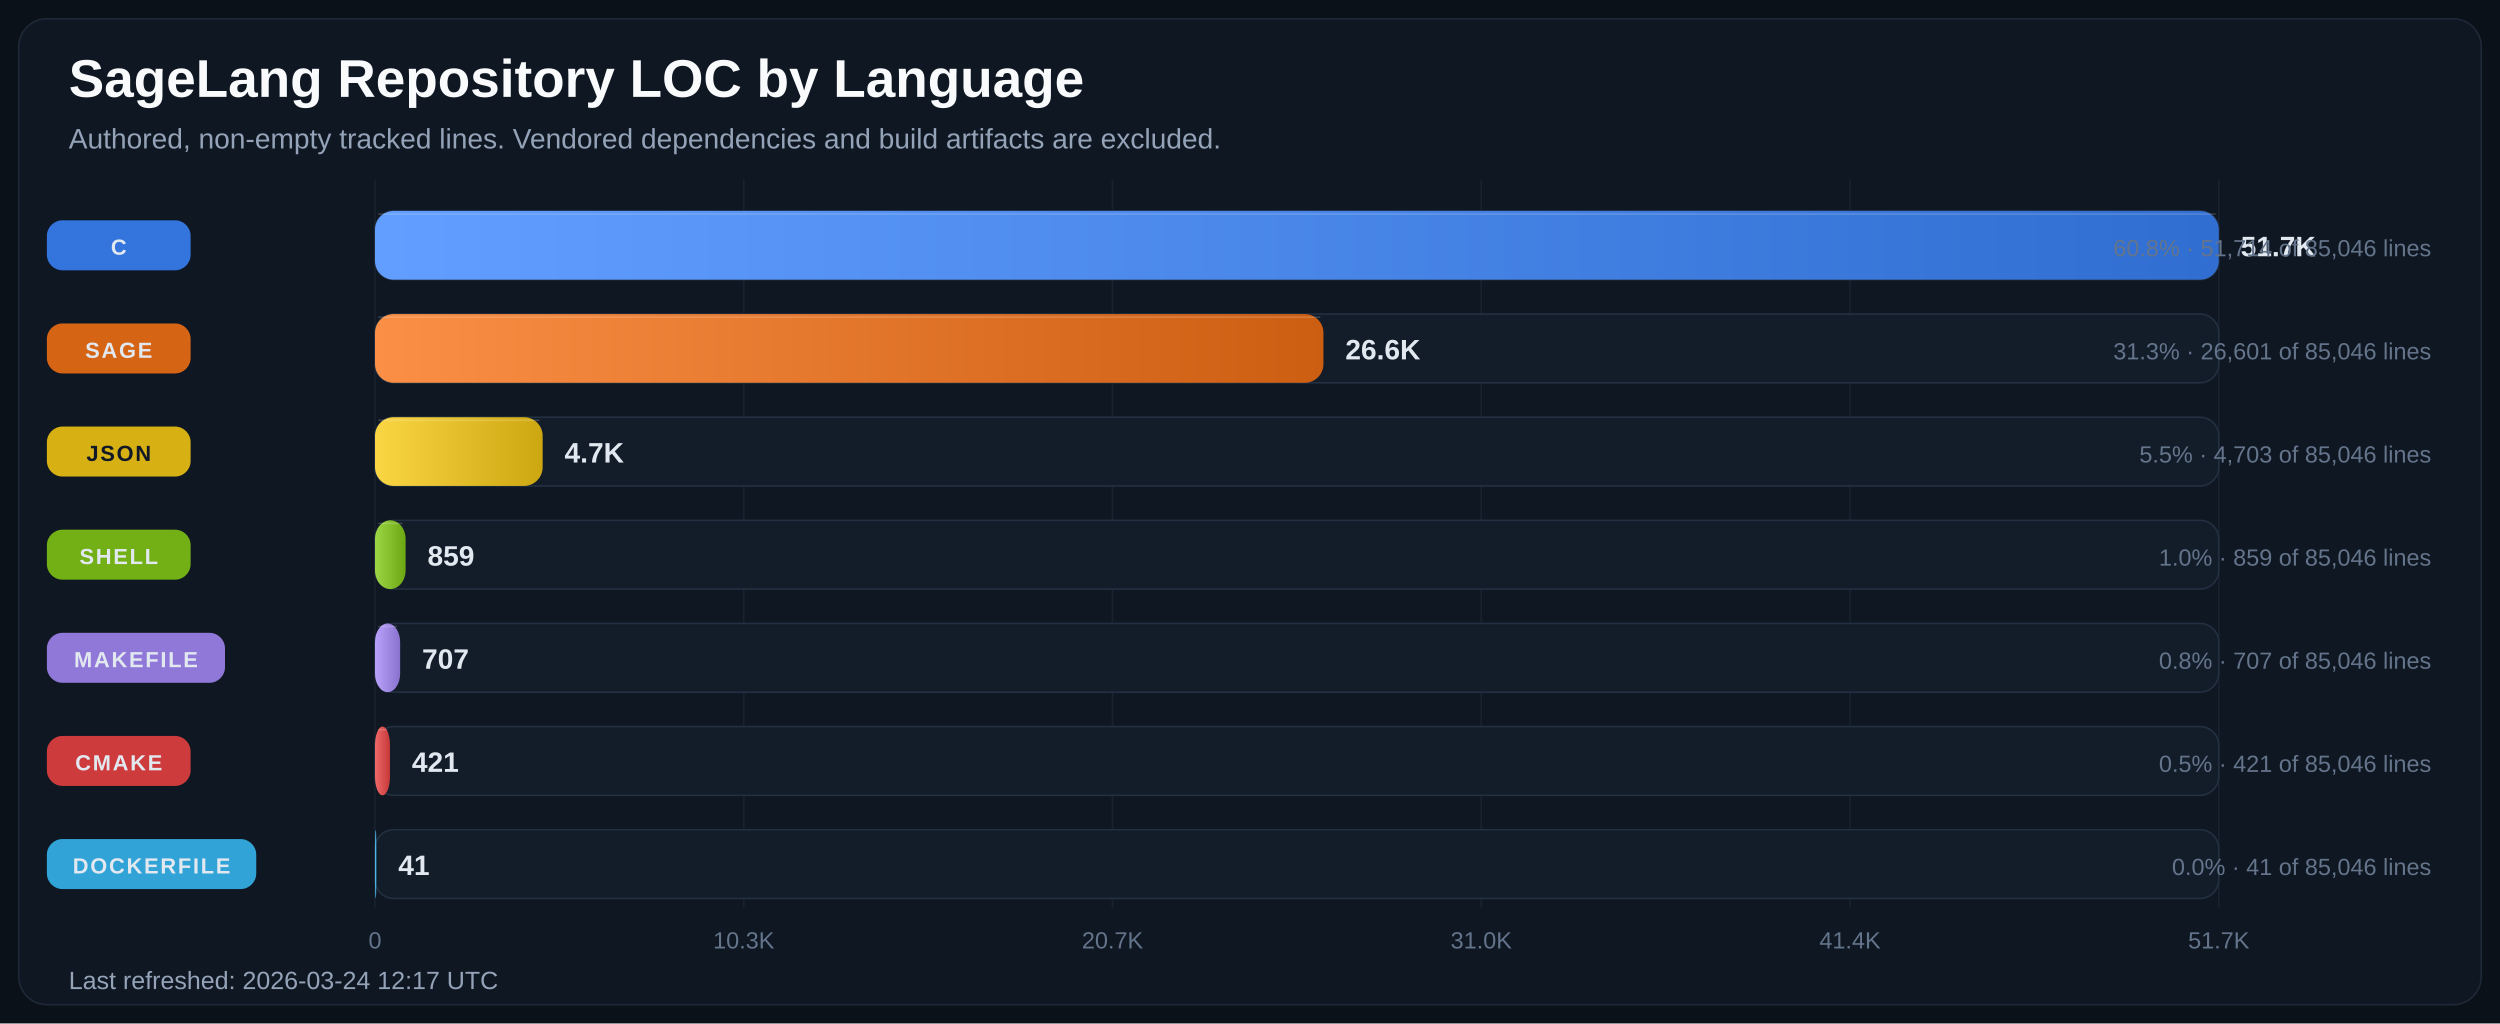
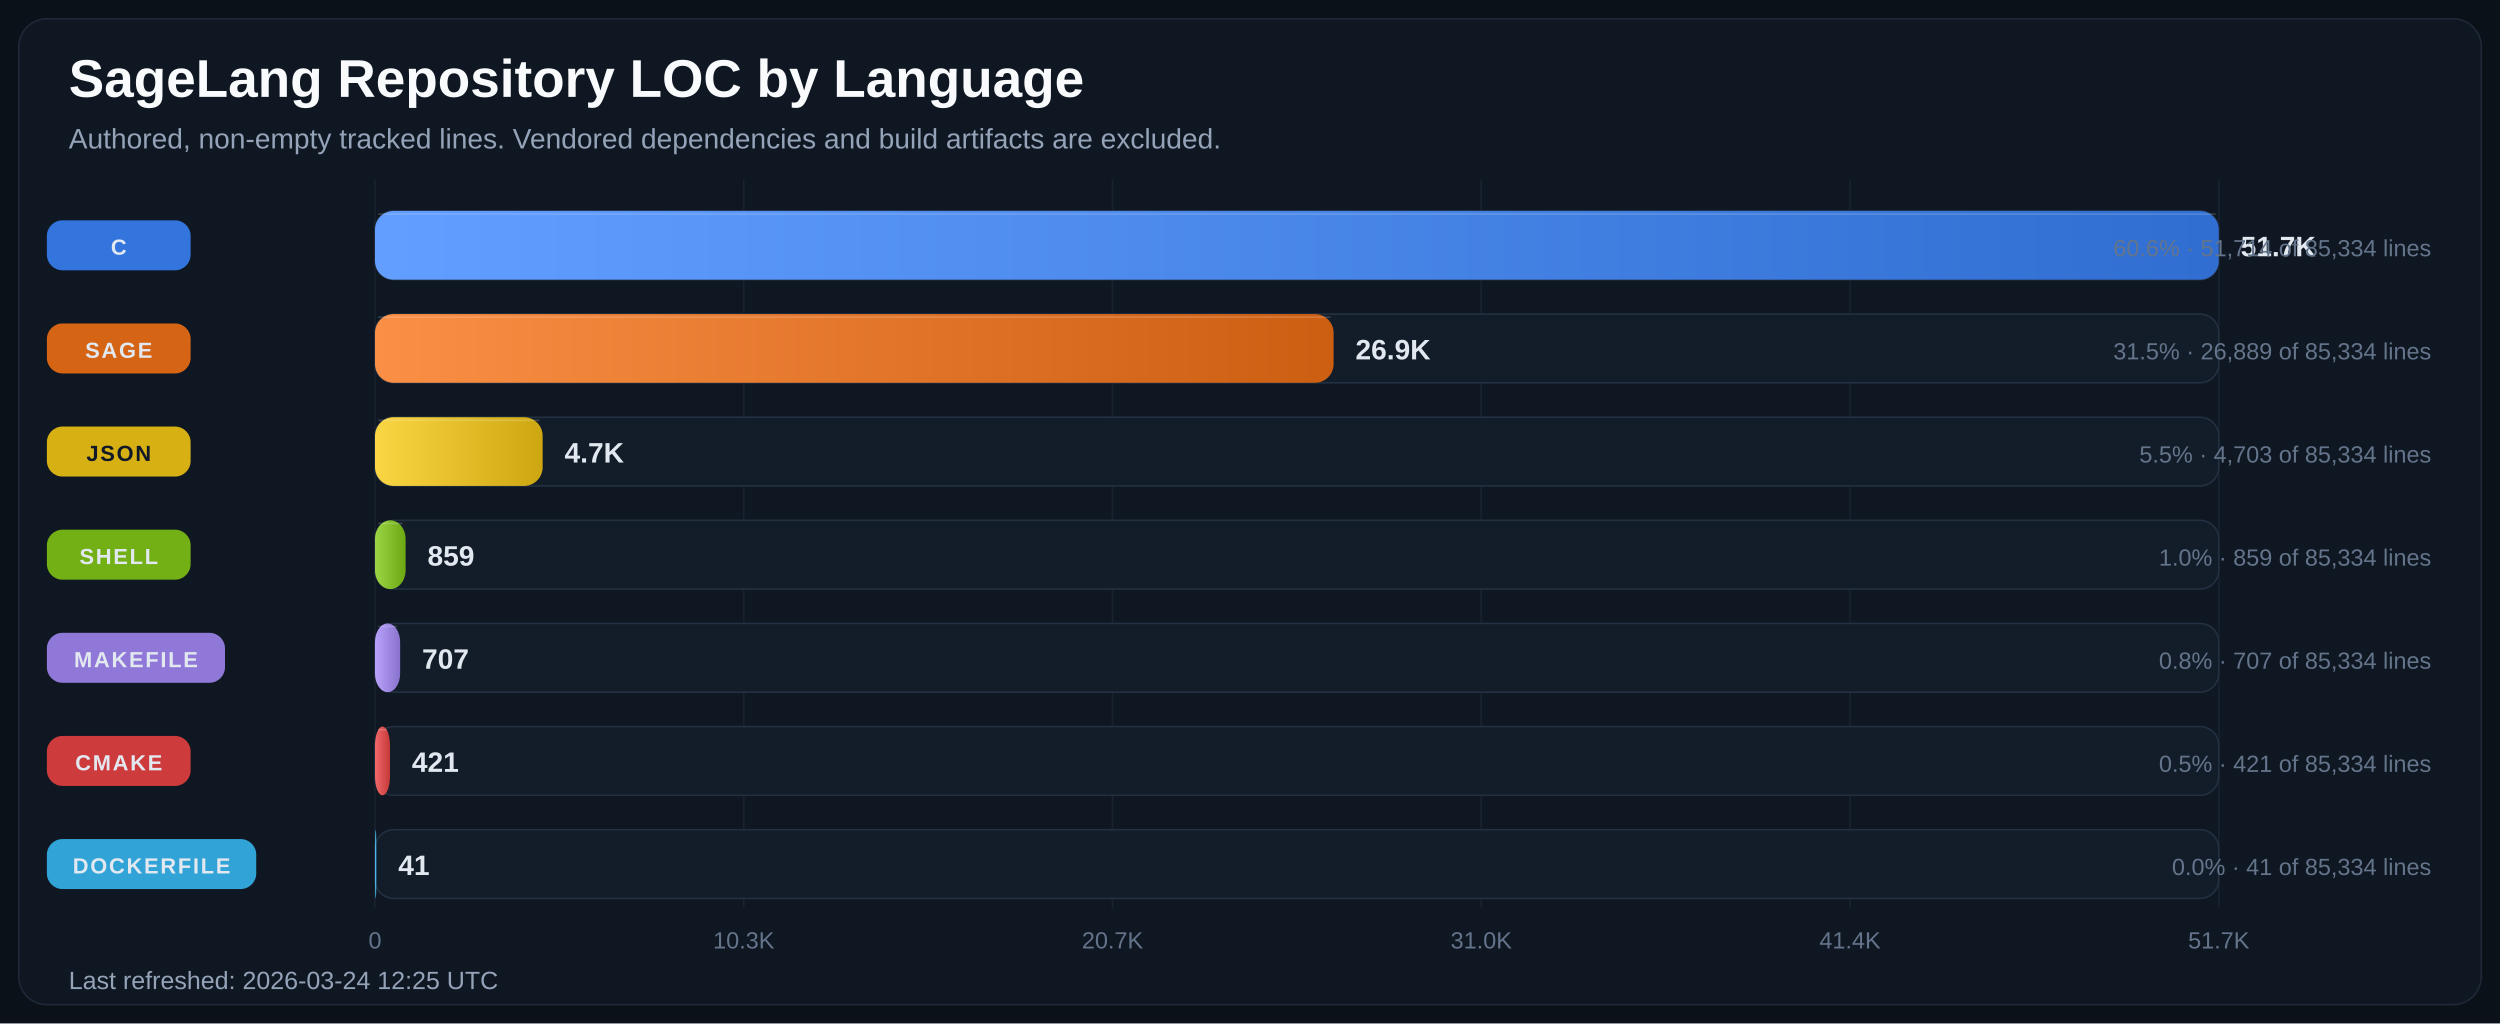
<svg xmlns="http://www.w3.org/2000/svg" width="1600" height="655" viewBox="0 0 1600 655" role="img" aria-labelledby="title desc">
  <defs>
    <linearGradient id="bar-gradient-0" x1="0%" y1="0%" x2="100%" y2="0%">
      <stop offset="0%" stop-color="#619EFF" />
      <stop offset="100%" stop-color="#306ED1" />
    </linearGradient>
    <linearGradient id="bar-gradient-1" x1="0%" y1="0%" x2="100%" y2="0%">
      <stop offset="0%" stop-color="#FA8F45" />
      <stop offset="100%" stop-color="#CC5E12" />
    </linearGradient>
    <linearGradient id="bar-gradient-2" x1="0%" y1="0%" x2="100%" y2="0%">
      <stop offset="0%" stop-color="#FBD644" />
      <stop offset="100%" stop-color="#CDA711" />
    </linearGradient>
    <linearGradient id="bar-gradient-3" x1="0%" y1="0%" x2="100%" y2="0%">
      <stop offset="0%" stop-color="#9DD645" />
      <stop offset="100%" stop-color="#6CA712" />
    </linearGradient>
    <linearGradient id="bar-gradient-4" x1="0%" y1="0%" x2="100%" y2="0%">
      <stop offset="0%" stop-color="#B9A2FB" />
      <stop offset="100%" stop-color="#8972CD" />
    </linearGradient>
    <linearGradient id="bar-gradient-5" x1="0%" y1="0%" x2="100%" y2="0%">
      <stop offset="0%" stop-color="#F26969" />
      <stop offset="100%" stop-color="#C43838" />
    </linearGradient>
    <linearGradient id="bar-gradient-6" x1="0%" y1="0%" x2="100%" y2="0%">
      <stop offset="0%" stop-color="#60CAF9" />
      <stop offset="100%" stop-color="#2E9BCB" />
    </linearGradient>
  </defs>
  <rect width="100%" height="100%" fill="#0B1118" />
  <rect x="12" y="12" width="1576" height="631" rx="18" fill="#0F1722" stroke="#1F2937" />
  <text x="44" y="62" fill="#F8FAFC" font-size="34" font-family="Segoe UI, Arial, sans-serif" font-weight="700">SageLang Repository LOC by Language</text>
  <text x="44" y="95" fill="#94A3B8" font-size="18" font-family="Segoe UI, Arial, sans-serif">Authored, non-empty tracked lines. Vendored dependencies and build artifacts are excluded.</text>
  <line x1="240.0" y1="115" x2="240.0" y2="581" stroke="#182231" stroke-width="1" />
  <text x="240.0" y="607" text-anchor="middle" fill="#64748B" font-size="15" font-family="Segoe UI, Arial, sans-serif">0</text>
  <line x1="476.0" y1="115" x2="476.0" y2="581" stroke="#182231" stroke-width="1" />
  <text x="476.0" y="607" text-anchor="middle" fill="#64748B" font-size="15" font-family="Segoe UI, Arial, sans-serif">10.3K</text>
  <line x1="712.0" y1="115" x2="712.0" y2="581" stroke="#182231" stroke-width="1" />
  <text x="712.0" y="607" text-anchor="middle" fill="#64748B" font-size="15" font-family="Segoe UI, Arial, sans-serif">20.7K</text>
  <line x1="948.0" y1="115" x2="948.0" y2="581" stroke="#182231" stroke-width="1" />
  <text x="948.0" y="607" text-anchor="middle" fill="#64748B" font-size="15" font-family="Segoe UI, Arial, sans-serif">31.0K</text>
  <line x1="1184.0" y1="115" x2="1184.0" y2="581" stroke="#182231" stroke-width="1" />
  <text x="1184.0" y="607" text-anchor="middle" fill="#64748B" font-size="15" font-family="Segoe UI, Arial, sans-serif">41.4K</text>
  <line x1="1420.0" y1="115" x2="1420.0" y2="581" stroke="#182231" stroke-width="1" />
  <text x="1420.0" y="607" text-anchor="middle" fill="#64748B" font-size="15" font-family="Segoe UI, Arial, sans-serif">51.7K</text>
  <rect x="30" y="141.0" width="92" height="32" rx="10" fill="#3479E6" opacity="0.95" />
  <text x="76.0" y="163.0" text-anchor="middle" fill="#E2E8F0" font-size="14" font-family="Segoe UI, Arial, sans-serif" font-weight="700" letter-spacing="1.1">C</text>
  <rect x="240" y="135" width="1180" height="44" rx="12" fill="#131D2A" stroke="#233041" />
  <rect x="240" y="135" width="1180.0" height="44" rx="12" fill="url(#bar-gradient-0)" />
  <line x1="242.0" y1="137.0" x2="1418.0" y2="137.0" stroke="#F8FAFC" stroke-opacity="0.18" />
  <text x="1434.0" y="164.0" fill="#E2E8F0" font-size="18" font-family="Segoe UI, Arial, sans-serif" font-weight="700">51.7K</text>
-   <text x="1556" y="164.0" text-anchor="end" fill="#64748B" font-size="15" font-family="Segoe UI, Arial, sans-serif">60.8% · 51,714 of 85,046 lines</text>
+   <text x="1556" y="164.0" text-anchor="end" fill="#64748B" font-size="15" font-family="Segoe UI, Arial, sans-serif">60.6% · 51,714 of 85,334 lines</text>
  <rect x="30" y="207.0" width="92" height="32" rx="10" fill="#E06814" opacity="0.95" />
  <text x="76.0" y="229.0" text-anchor="middle" fill="#E2E8F0" font-size="14" font-family="Segoe UI, Arial, sans-serif" font-weight="700" letter-spacing="1.1">SAGE</text>
  <rect x="240" y="201" width="1180" height="44" rx="12" fill="#131D2A" stroke="#233041" />
-   <rect x="240" y="201" width="607.0" height="44" rx="12" fill="url(#bar-gradient-1)" />
-   <line x1="242.0" y1="203.0" x2="845.0" y2="203.0" stroke="#F8FAFC" stroke-opacity="0.18" />
-   <text x="861.0" y="230.0" fill="#E2E8F0" font-size="18" font-family="Segoe UI, Arial, sans-serif" font-weight="700">26.6K</text>
-   <text x="1556" y="230.0" text-anchor="end" fill="#64748B" font-size="15" font-family="Segoe UI, Arial, sans-serif">31.3% · 26,601 of 85,046 lines</text>
+   <rect x="240" y="201" width="613.5" height="44" rx="12" fill="url(#bar-gradient-1)" />
+   <line x1="242.0" y1="203.0" x2="851.5" y2="203.0" stroke="#F8FAFC" stroke-opacity="0.18" />
+   <text x="867.5" y="230.0" fill="#E2E8F0" font-size="18" font-family="Segoe UI, Arial, sans-serif" font-weight="700">26.9K</text>
+   <text x="1556" y="230.0" text-anchor="end" fill="#64748B" font-size="15" font-family="Segoe UI, Arial, sans-serif">31.5% · 26,889 of 85,334 lines</text>
  <rect x="30" y="273.0" width="92" height="32" rx="10" fill="#E1B813" opacity="0.95" />
  <text x="76.0" y="295.0" text-anchor="middle" fill="#111827" font-size="14" font-family="Segoe UI, Arial, sans-serif" font-weight="700" letter-spacing="1.1">JSON</text>
  <rect x="240" y="267" width="1180" height="44" rx="12" fill="#131D2A" stroke="#233041" />
  <rect x="240" y="267" width="107.3" height="44" rx="12" fill="url(#bar-gradient-2)" />
  <line x1="242.0" y1="269.0" x2="345.3" y2="269.0" stroke="#F8FAFC" stroke-opacity="0.18" />
  <text x="361.3" y="296.0" fill="#E2E8F0" font-size="18" font-family="Segoe UI, Arial, sans-serif" font-weight="700">4.7K</text>
-   <text x="1556" y="296.0" text-anchor="end" fill="#64748B" font-size="15" font-family="Segoe UI, Arial, sans-serif">5.5% · 4,703 of 85,046 lines</text>
+   <text x="1556" y="296.0" text-anchor="end" fill="#64748B" font-size="15" font-family="Segoe UI, Arial, sans-serif">5.5% · 4,703 of 85,334 lines</text>
  <rect x="30" y="339.0" width="92" height="32" rx="10" fill="#77B814" opacity="0.95" />
  <text x="76.0" y="361.0" text-anchor="middle" fill="#E2E8F0" font-size="14" font-family="Segoe UI, Arial, sans-serif" font-weight="700" letter-spacing="1.1">SHELL</text>
  <rect x="240" y="333" width="1180" height="44" rx="12" fill="#131D2A" stroke="#233041" />
  <rect x="240" y="333" width="19.6" height="44" rx="12" fill="url(#bar-gradient-3)" />
  <line x1="242.0" y1="335.0" x2="257.6" y2="335.0" stroke="#F8FAFC" stroke-opacity="0.18" />
  <text x="273.6" y="362.0" fill="#E2E8F0" font-size="18" font-family="Segoe UI, Arial, sans-serif" font-weight="700">859</text>
-   <text x="1556" y="362.0" text-anchor="end" fill="#64748B" font-size="15" font-family="Segoe UI, Arial, sans-serif">1.0% · 859 of 85,046 lines</text>
+   <text x="1556" y="362.0" text-anchor="end" fill="#64748B" font-size="15" font-family="Segoe UI, Arial, sans-serif">1.0% · 859 of 85,334 lines</text>
  <rect x="30" y="405.0" width="114" height="32" rx="10" fill="#967DE1" opacity="0.95" />
  <text x="87.0" y="427.0" text-anchor="middle" fill="#E2E8F0" font-size="14" font-family="Segoe UI, Arial, sans-serif" font-weight="700" letter-spacing="1.1">MAKEFILE</text>
  <rect x="240" y="399" width="1180" height="44" rx="12" fill="#131D2A" stroke="#233041" />
  <rect x="240" y="399" width="16.1" height="44" rx="12" fill="url(#bar-gradient-4)" />
  <line x1="242.0" y1="401.0" x2="254.1" y2="401.0" stroke="#F8FAFC" stroke-opacity="0.18" />
  <text x="270.1" y="428.0" fill="#E2E8F0" font-size="18" font-family="Segoe UI, Arial, sans-serif" font-weight="700">707</text>
-   <text x="1556" y="428.0" text-anchor="end" fill="#64748B" font-size="15" font-family="Segoe UI, Arial, sans-serif">0.8% · 707 of 85,046 lines</text>
+   <text x="1556" y="428.0" text-anchor="end" fill="#64748B" font-size="15" font-family="Segoe UI, Arial, sans-serif">0.8% · 707 of 85,334 lines</text>
  <rect x="30" y="471.0" width="92" height="32" rx="10" fill="#D73D3D" opacity="0.95" />
  <text x="76.0" y="493.0" text-anchor="middle" fill="#E2E8F0" font-size="14" font-family="Segoe UI, Arial, sans-serif" font-weight="700" letter-spacing="1.1">CMAKE</text>
  <rect x="240" y="465" width="1180" height="44" rx="12" fill="#131D2A" stroke="#233041" />
  <rect x="240" y="465" width="9.6" height="44" rx="12" fill="url(#bar-gradient-5)" />
  <line x1="242.0" y1="467.0" x2="247.6" y2="467.0" stroke="#F8FAFC" stroke-opacity="0.18" />
  <text x="263.6" y="494.0" fill="#E2E8F0" font-size="18" font-family="Segoe UI, Arial, sans-serif" font-weight="700">421</text>
-   <text x="1556" y="494.0" text-anchor="end" fill="#64748B" font-size="15" font-family="Segoe UI, Arial, sans-serif">0.5% · 421 of 85,046 lines</text>
+   <text x="1556" y="494.0" text-anchor="end" fill="#64748B" font-size="15" font-family="Segoe UI, Arial, sans-serif">0.5% · 421 of 85,334 lines</text>
  <rect x="30" y="537.0" width="134" height="32" rx="10" fill="#32AADF" opacity="0.95" />
  <text x="97.0" y="559.0" text-anchor="middle" fill="#E2E8F0" font-size="14" font-family="Segoe UI, Arial, sans-serif" font-weight="700" letter-spacing="1.1">DOCKERFILE</text>
  <rect x="240" y="531" width="1180" height="44" rx="12" fill="#131D2A" stroke="#233041" />
  <rect x="240" y="531" width="0.9" height="44" rx="12" fill="url(#bar-gradient-6)" />
  <line x1="242.0" y1="533.0" x2="242.0" y2="533.0" stroke="#F8FAFC" stroke-opacity="0.18" />
  <text x="254.9" y="560.0" fill="#E2E8F0" font-size="18" font-family="Segoe UI, Arial, sans-serif" font-weight="700">41</text>
-   <text x="1556" y="560.0" text-anchor="end" fill="#64748B" font-size="15" font-family="Segoe UI, Arial, sans-serif">0.0% · 41 of 85,046 lines</text>
-   <text x="44" y="633" fill="#94A3B8" font-size="16" font-family="Segoe UI, Arial, sans-serif">Last refreshed: 2026-03-24 12:17 UTC</text>
+   <text x="1556" y="560.0" text-anchor="end" fill="#64748B" font-size="15" font-family="Segoe UI, Arial, sans-serif">0.0% · 41 of 85,334 lines</text>
+   <text x="44" y="633" fill="#94A3B8" font-size="16" font-family="Segoe UI, Arial, sans-serif">Last refreshed: 2026-03-24 12:25 UTC</text>
</svg>
